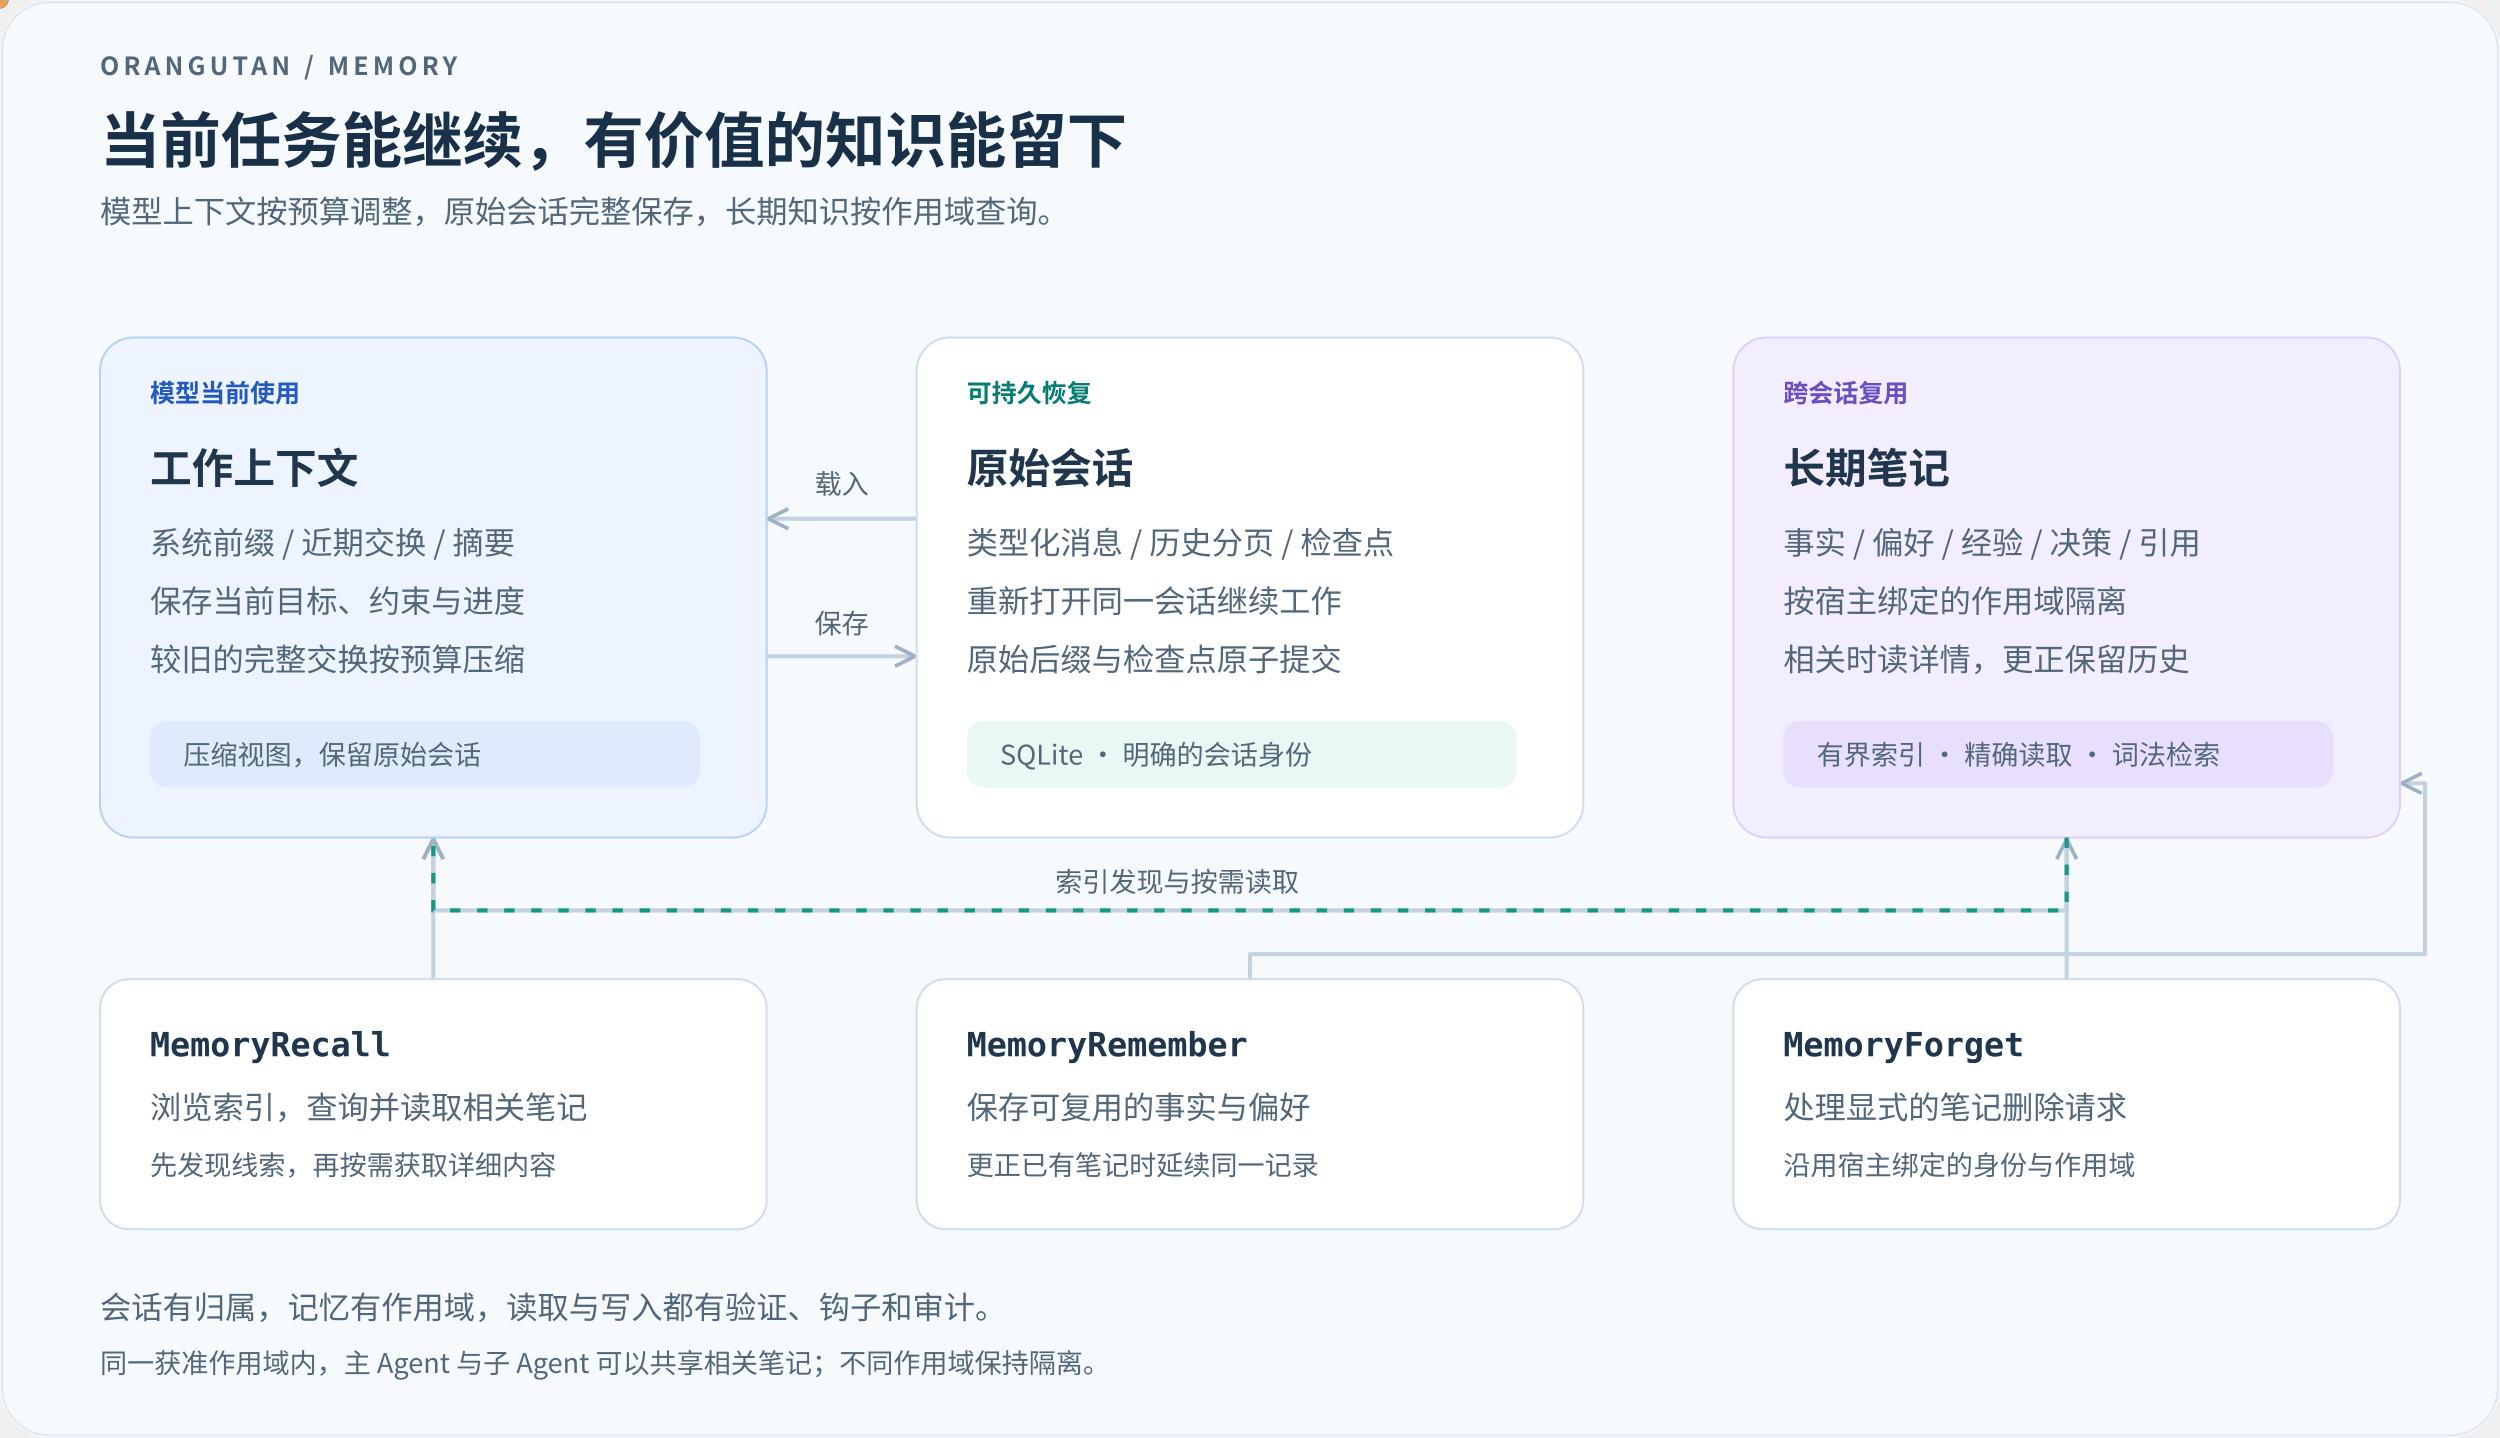
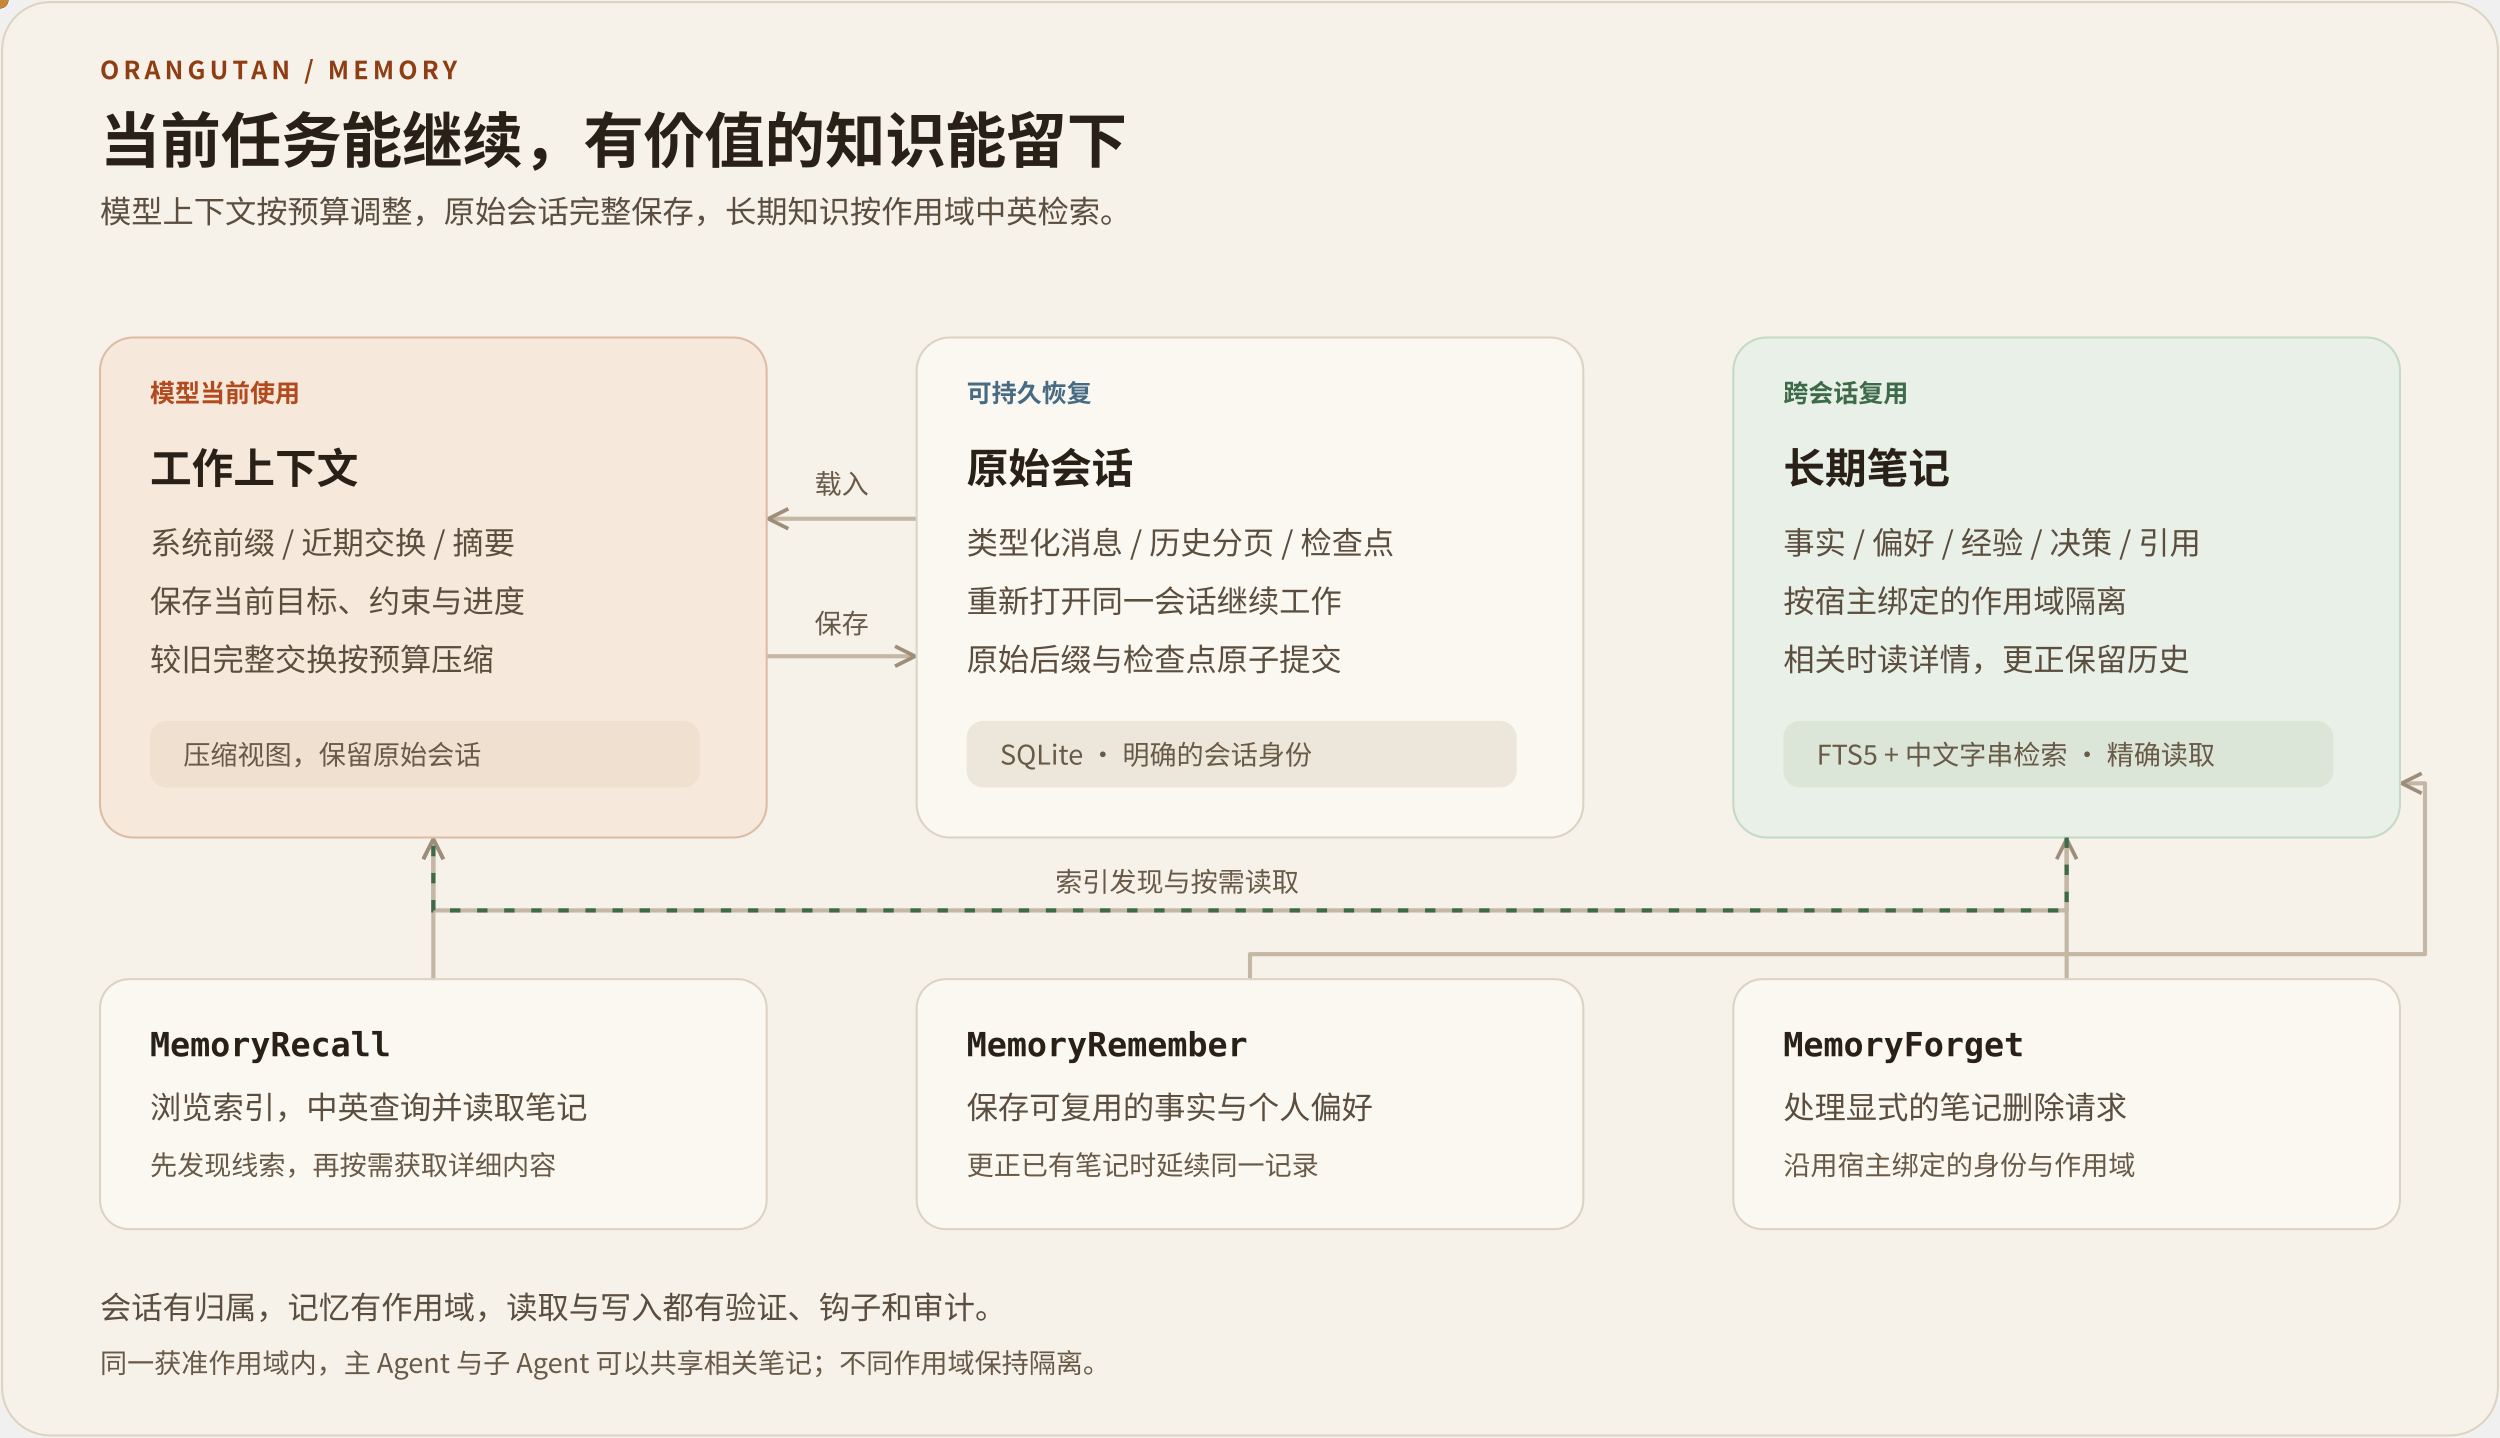
<svg xmlns="http://www.w3.org/2000/svg" width="1200" height="690" viewBox="0 0 1200 690" role="img" aria-labelledby="title desc">
  <defs>
    <style>
-       text{font-family:"Noto Sans CJK SC","Microsoft YaHei",system-ui,sans-serif}
-       .eyebrow{font-size:12px;font-weight:700;letter-spacing:2px;fill:#526779}
-       .heading{font-size:29px;font-weight:700;fill:#183149}
-       .subtitle{font-size:15px;fill:#526779}
-       .label{font-size:20px;font-weight:700;fill:#20364c}
-       .body{font-size:15px;fill:#526779}
-       .small{font-size:13px;fill:#526779}
-       .mono{font-family:"Cascadia Code",Consolas,monospace;font-size:16px;fill:#20364c;font-weight:700}
-       .tag{font-size:12px;font-weight:700;fill:#245ac0}
-       .wire{fill:none;stroke:#c4d2e0;stroke-width:2;stroke-linecap:round;stroke-linejoin:round}
-       .flow{fill:none;stroke:#169882;stroke-width:2;stroke-dasharray:5 8;animation:travel 3s linear infinite}
+       text{font-family:"Noto Sans CJK SC","Sarasa UI SC","Microsoft YaHei",system-ui,sans-serif}
+       .serif{font-family:Georgia,"Noto Serif SC","Source Han Serif SC","Songti SC",serif}
+       .eyebrow{font-size:12px;font-weight:700;letter-spacing:2px;fill:#8f3e14}
+       .heading{font-size:29px;font-weight:700;fill:#292118}
+       .subtitle{font-size:15px;fill:#5b4e3f}
+       .label{font-size:20px;font-weight:700;fill:#292118}
+       .body{font-size:15px;fill:#5b4e3f}
+       .small{font-size:13px;fill:#695a47}
+       .mono{font-family:"Cascadia Code",Consolas,monospace;font-size:16px;fill:#292118;font-weight:700}
+       .tag{font-size:12px;font-weight:700;fill:#b24a1d}
+       .wire{fill:none;stroke:#c4b7a4;stroke-width:2;stroke-linecap:round;stroke-linejoin:round}
+       .flow{fill:none;stroke:#3d6b4a;stroke-width:2;stroke-dasharray:5 8;animation:travel 3s linear infinite}
      @keyframes travel{to{stroke-dashoffset:-52}}
      @media(prefers-reduced-motion:reduce){.motion{display:none}.flow{animation:none}}
    </style>
    <marker id="arrow" viewBox="0 0 10 10" refX="8" refY="5" markerWidth="6" markerHeight="6" orient="auto-start-reverse">
-       <path d="M1 1 9 5 1 9" fill="none" stroke="#9db2c6" stroke-width="1.5" />
+       <path d="M1 1 9 5 1 9" fill="none" stroke="#9e8e79" stroke-width="1.5" />
    </marker>
  </defs>
-   <rect width="1200" height="690" rx="24" fill="#f7fafd" />
-   <rect x="1" y="1" width="1198" height="688" rx="23" fill="none" stroke="#dfe8f0" />
-   <text x="48" y="36" class="eyebrow">ORANGUTAN / MEMORY</text>
-   <text x="48" y="78" class="heading">当前任务能继续，有价值的知识能留下</text>
-   <text x="48" y="107" class="subtitle">模型上下文按预算调整，原始会话完整保存，长期知识按作用域查询。</text>
+   <rect width="1200" height="690" rx="24" fill="#f6f2ea" />
+   <rect x="1" y="1" width="1198" height="688" rx="23" fill="none" stroke="#dcd3c4" />
+   <text x="48" y="38" class="eyebrow">ORANGUTAN / MEMORY</text>
+   <text x="48" y="78" class="serif heading">当前任务能继续，有价值的知识能留下</text>
+   <text x="48" y="107" class="subtitle">模型上下文按预算调整，原始会话完整保存，长期知识按作用域中英检索。</text>
  <g class="wire" marker-end="url(#arrow)">
    <path d="M440 249 H370" />
    <path d="M368 315 H438" />
    <path d="M992 402 V437 H208 V404" />
    <path d="M208 470 V404" />
    <path d="M600 470 V458 H1164 V376 H1154" />
    <path d="M992 470 V404" />
  </g>
  <text x="404" y="237" text-anchor="middle" class="small">载入</text>
  <text x="404" y="304" text-anchor="middle" class="small">保存</text>
  <text x="565" y="428" text-anchor="middle" class="small">索引发现与按需读取</text>
  <g class="card">
-     <rect x="48" y="162" width="320" height="240" rx="16" fill="#edf4ff" stroke="#b9d1f4" />
+     <rect x="48" y="162" width="320" height="240" rx="16" fill="#f7e8dc" stroke="#ddbca6" />
    <text x="72" y="193" class="tag">模型当前使用</text>
    <text x="72" y="232" class="label">工作上下文</text>
    <text x="72" y="266" class="body">系统前缀 / 近期交换 / 摘要</text>
    <text x="72" y="294" class="body">保存当前目标、约束与进度</text>
-     <text x="72" y="322" class="body">较旧的完整交换按预算压缩</text>
-     <rect x="72" y="346" width="264" height="32" rx="8" fill="#dfeaff" />
+     <text x="72" y="322" class="body">较旧完整交换按预算压缩</text>
+     <rect x="72" y="346" width="264" height="32" rx="8" fill="#efe0d0" />
    <text x="88" y="367" class="small">压缩视图，保留原始会话</text>
  </g>
  <g class="card">
-     <rect x="440" y="162" width="320" height="240" rx="16" fill="#fff" stroke="#cfddec" />
-     <text x="464" y="193" class="tag" style="fill:#087b72">可持久恢复</text>
+     <rect x="440" y="162" width="320" height="240" rx="16" fill="#fbf8f2" stroke="#dcd3c4" />
+     <text x="464" y="193" class="tag" style="fill:#476b83">可持久恢复</text>
    <text x="464" y="232" class="label">原始会话</text>
    <text x="464" y="266" class="body">类型化消息 / 历史分页 / 检查点</text>
    <text x="464" y="294" class="body">重新打开同一会话继续工作</text>
    <text x="464" y="322" class="body">原始后缀与检查点原子提交</text>
-     <rect x="464" y="346" width="264" height="32" rx="8" fill="#eaf8f4" />
+     <rect x="464" y="346" width="264" height="32" rx="8" fill="#ede7db" />
    <text x="480" y="367" class="small">SQLite · 明确的会话身份</text>
  </g>
  <g class="card">
-     <rect x="832" y="162" width="320" height="240" rx="16" fill="#f2edff" stroke="#ded1f6" />
-     <text x="856" y="193" class="tag" style="fill:#6c4ebe">跨会话复用</text>
+     <rect x="832" y="162" width="320" height="240" rx="16" fill="#e9f0e7" stroke="#c4d9c6" />
+     <text x="856" y="193" class="tag" style="fill:#3d6b4a">跨会话复用</text>
    <text x="856" y="232" class="label">长期笔记</text>
    <text x="856" y="266" class="body">事实 / 偏好 / 经验 / 决策 / 引用</text>
    <text x="856" y="294" class="body">按宿主绑定的作用域隔离</text>
    <text x="856" y="322" class="body">相关时读详情，更正保留历史</text>
-     <rect x="856" y="346" width="264" height="32" rx="8" fill="#e8dffd" />
-     <text x="872" y="367" class="small">有界索引 · 精确读取 · 词法检索</text>
+     <rect x="856" y="346" width="264" height="32" rx="8" fill="#dbe6d9" />
+     <text x="872" y="367" class="small">FTS5 + 中文字串检索 · 精确读取</text>
  </g>
  <g class="card">
-     <rect x="48" y="470" width="320" height="120" rx="14" fill="#fff" stroke="#cfddec" />
+     <rect x="48" y="470" width="320" height="120" rx="14" fill="#fbf8f2" stroke="#dcd3c4" />
    <text x="72" y="507" class="mono">MemoryRecall</text>
-     <text x="72" y="537" class="body">浏览索引，查询并读取相关笔记</text>
+     <text x="72" y="537" class="body">浏览索引，中英查询并读取笔记</text>
    <text x="72" y="564" class="small">先发现线索，再按需获取详细内容</text>
  </g>
  <g class="card">
-     <rect x="440" y="470" width="320" height="120" rx="14" fill="#fff" stroke="#cfddec" />
+     <rect x="440" y="470" width="320" height="120" rx="14" fill="#fbf8f2" stroke="#dcd3c4" />
    <text x="464" y="507" class="mono">MemoryRemember</text>
-     <text x="464" y="537" class="body">保存可复用的事实与偏好</text>
+     <text x="464" y="537" class="body">保存可复用的事实与个人偏好</text>
    <text x="464" y="564" class="small">更正已有笔记时延续同一记录</text>
  </g>
  <g class="card">
-     <rect x="832" y="470" width="320" height="120" rx="14" fill="#fff" stroke="#cfddec" />
+     <rect x="832" y="470" width="320" height="120" rx="14" fill="#fbf8f2" stroke="#dcd3c4" />
    <text x="856" y="507" class="mono">MemoryForget</text>
    <text x="856" y="537" class="body">处理显式的笔记删除请求</text>
    <text x="856" y="564" class="small">沿用宿主绑定的身份与作用域</text>
  </g>
  <path class="flow" d="M992 402 V437 H208 V402" />
-   <circle r="4" fill="#397be8" class="motion">
+   <circle r="4" fill="#b24a1d" class="motion">
    <animateMotion dur="4s" repeatCount="indefinite" path="M440 249 H368" />
  </circle>
-   <circle r="4" fill="#169882" class="motion">
+   <circle r="4" fill="#3d6b4a" class="motion">
    <animateMotion dur="4s" repeatCount="indefinite" path="M368 315 H440" />
  </circle>
-   <circle r="4" fill="#8060cc" class="motion">
+   <circle r="4" fill="#3d6b4a" class="motion">
    <animateMotion dur="9s" repeatCount="indefinite" path="M992 402 V437 H208 V402" />
  </circle>
-   <circle r="4" fill="#e7a158" class="motion">
+   <circle r="4" fill="#c98638" class="motion">
    <animateMotion dur="9s" repeatCount="indefinite" path="M600 470 V458 H1164 V376 H1152" />
  </circle>
  <text x="48" y="633" class="body">会话有归属，记忆有作用域，读取与写入都有验证、钩子和审计。</text>
  <text x="48" y="659" class="small">同一获准作用域内，主 Agent 与子 Agent 可以共享相关笔记；不同作用域保持隔离。</text>
</svg>
